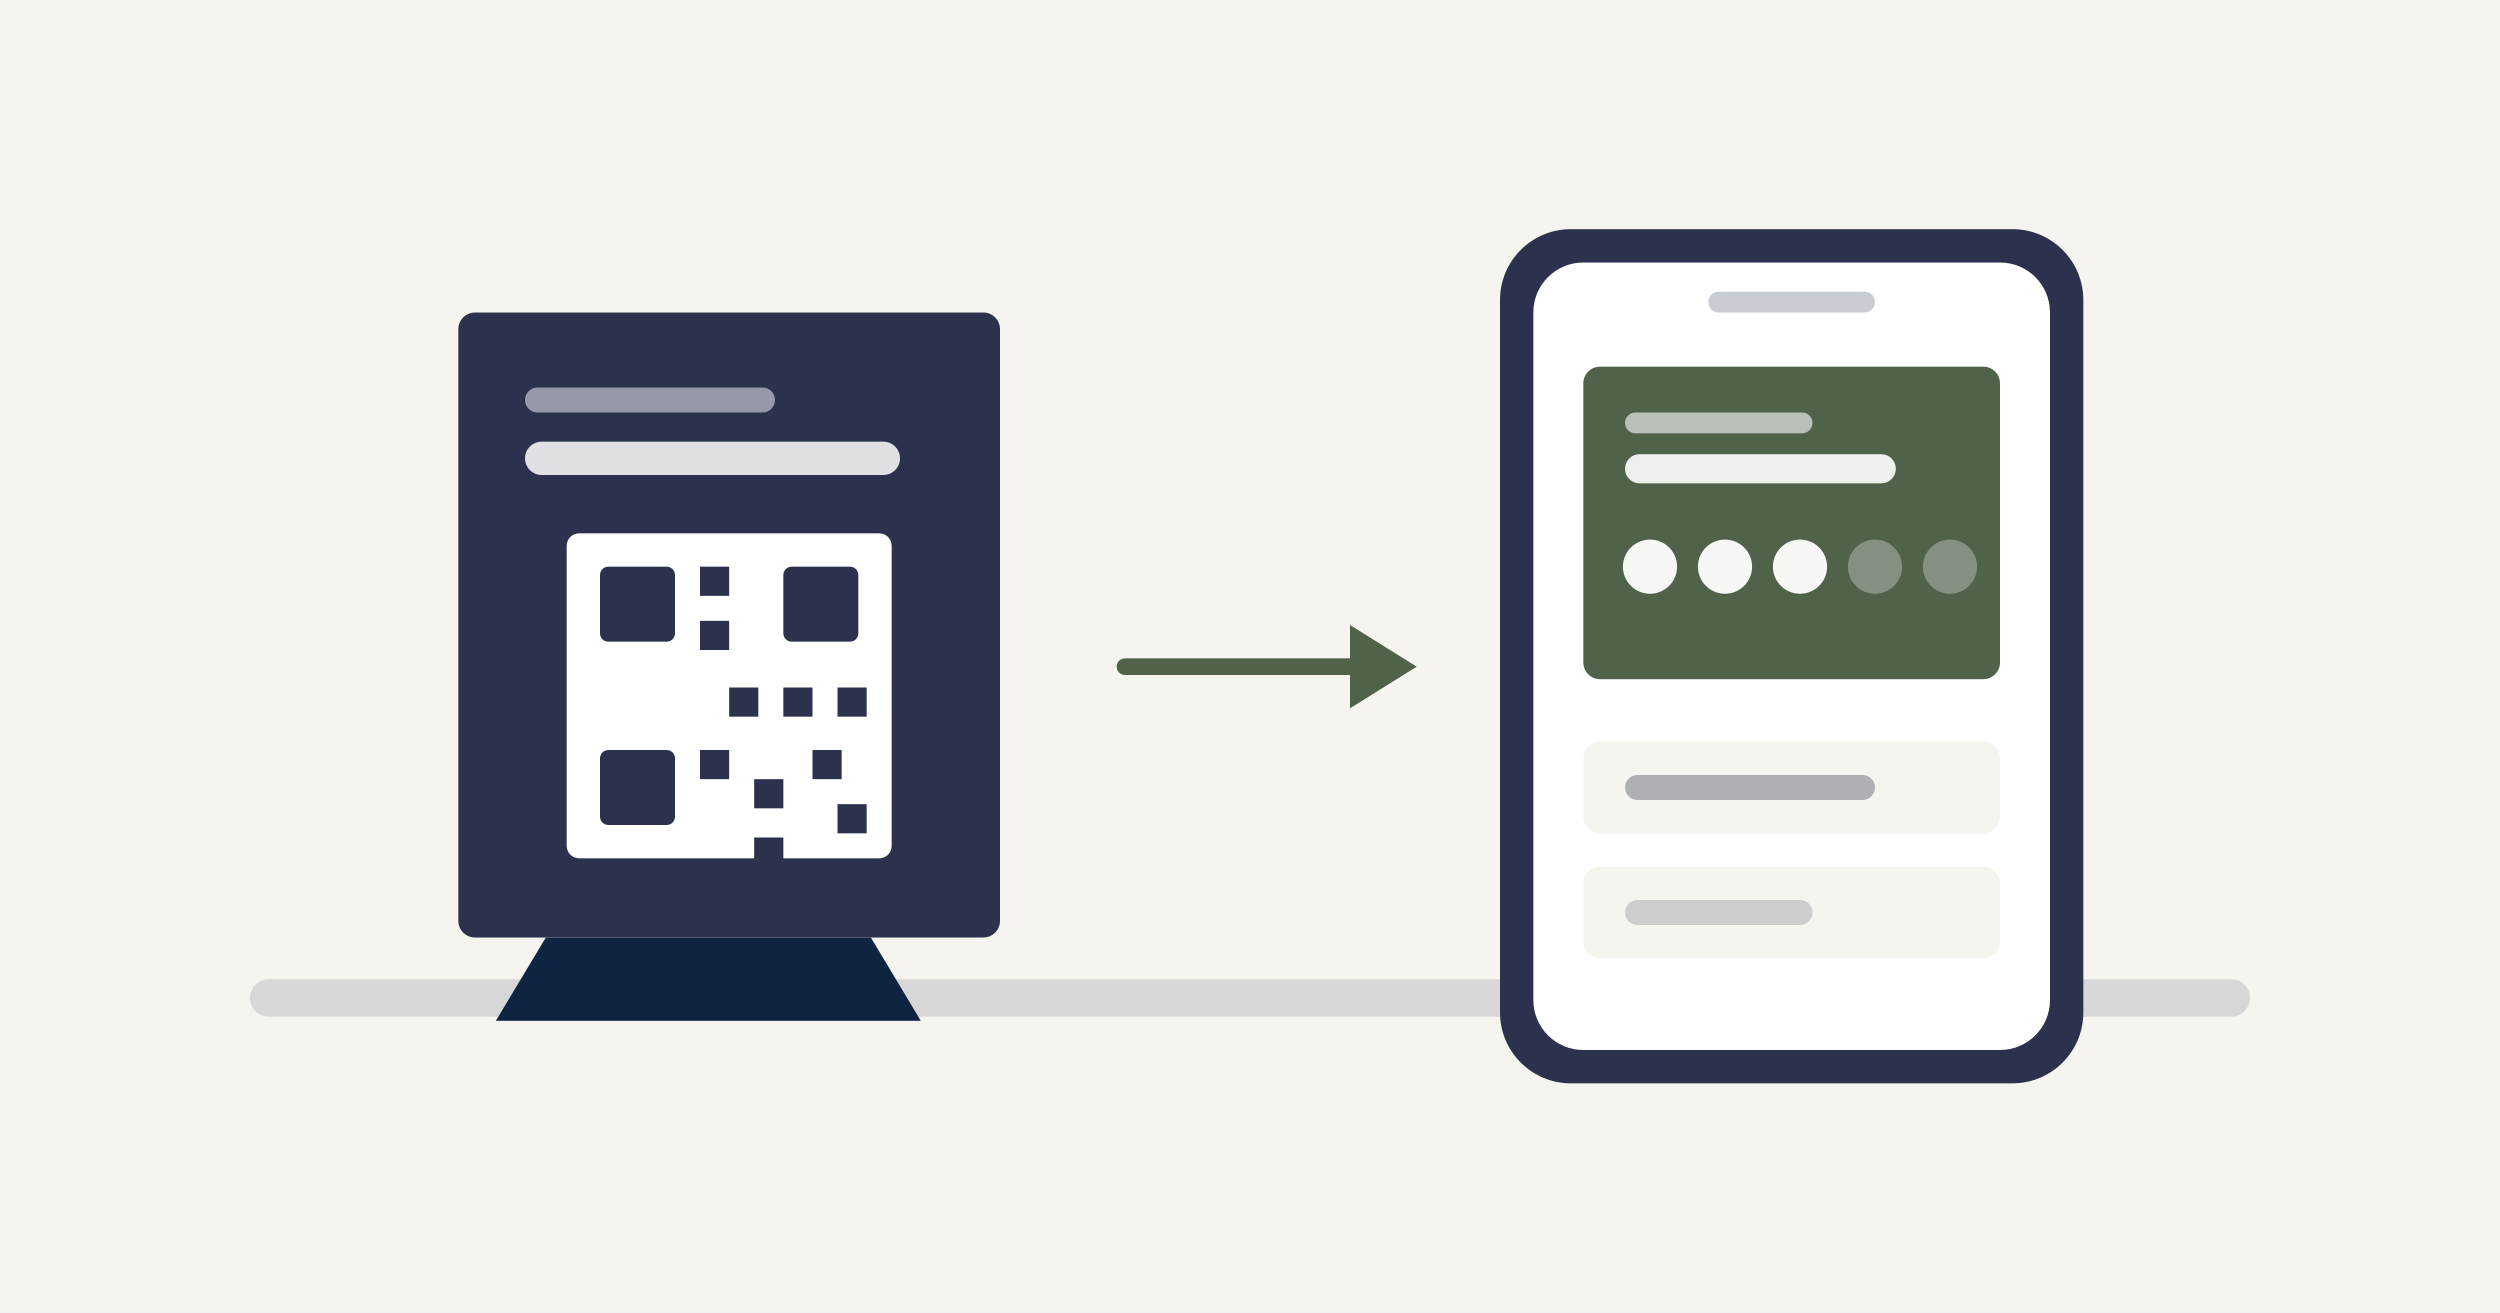
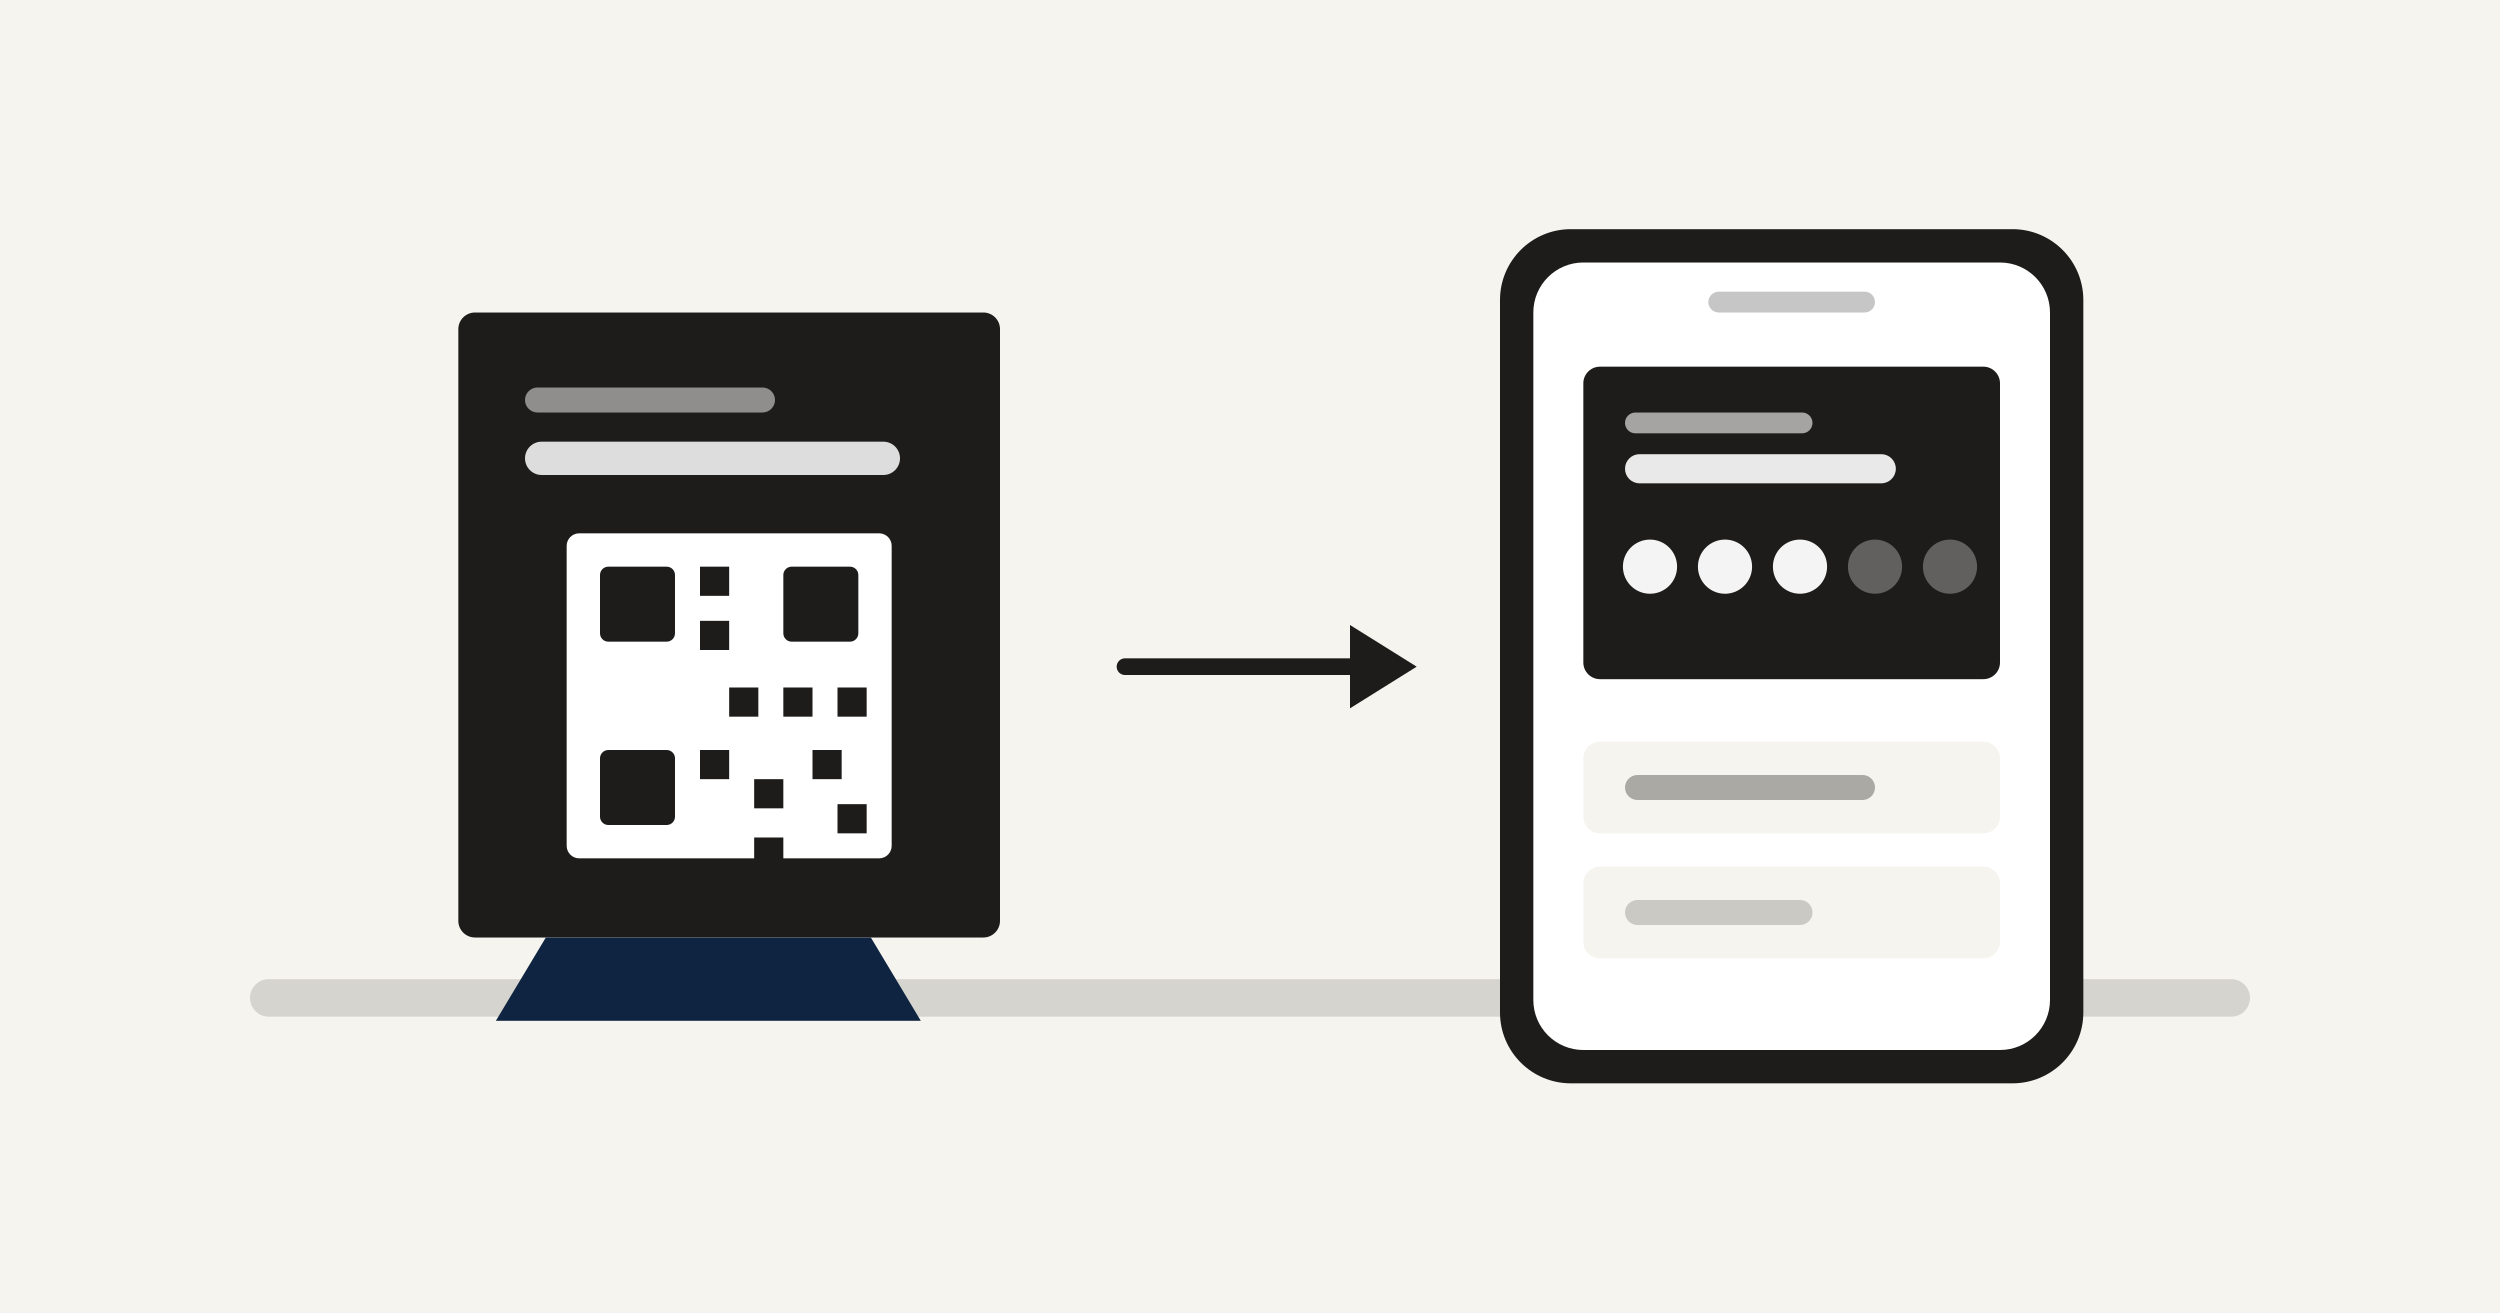
<svg xmlns="http://www.w3.org/2000/svg" viewBox="0 0 1200 630" width="1200" height="630" role="img" aria-label="Skilt med QR-kode på en disk ved siden af en telefon, der viser et stempelkort uden app">
  <rect width="1200" height="630" fill="#f6f4ee" />
-   <rect x="120" y="470" width="960" height="18" rx="9" fill="#2c324e" opacity="0.15" />
+   <rect x="120" y="470" width="960" height="18" rx="9" fill="#1e1c1a" opacity="0.15" />
  <g>
-     <rect x="220" y="150" width="260" height="300" rx="8" fill="#2c324e" />
+     <rect x="220" y="150" width="260" height="300" rx="8" fill="#1e1c1a" />
    <rect x="252" y="186" width="120" height="12" rx="6" fill="#ffffff" opacity="0.5" />
    <rect x="252" y="212" width="180" height="16" rx="8" fill="#ffffff" opacity="0.85" />
    <rect x="272" y="256" width="156" height="156" rx="6" fill="#ffffff" />
-     <g fill="#2c324e">
+     <g fill="#1e1c1a">
      <rect x="288" y="272" width="36" height="36" rx="4" />
      <rect x="376" y="272" width="36" height="36" rx="4" />
      <rect x="288" y="360" width="36" height="36" rx="4" />
      <rect x="336" y="272" width="14" height="14" />
      <rect x="336" y="298" width="14" height="14" />
      <rect x="350" y="330" width="14" height="14" />
      <rect x="376" y="330" width="14" height="14" />
      <rect x="402" y="330" width="14" height="14" />
      <rect x="336" y="360" width="14" height="14" />
      <rect x="362" y="374" width="14" height="14" />
      <rect x="390" y="360" width="14" height="14" />
      <rect x="402" y="386" width="14" height="14" />
      <rect x="362" y="402" width="14" height="14" />
    </g>
    <path d="M262 450l-24 40h204l-24-40z" fill="#0f2440" />
  </g>
-   <path d="M540 320h120" stroke="#51624a" stroke-width="8" stroke-linecap="round" />
-   <path d="M648 300l32 20-32 20z" fill="#51624a" />
+   <path d="M540 320h120" stroke="#1e1c1a" stroke-width="8" stroke-linecap="round" />
+   <path d="M648 300l32 20-32 20z" fill="#1e1c1a" />
  <g>
-     <rect x="720" y="110" width="280" height="410" rx="34" fill="#2c324e" />
+     <rect x="720" y="110" width="280" height="410" rx="34" fill="#1e1c1a" />
    <rect x="736" y="126" width="248" height="378" rx="24" fill="#ffffff" />
-     <rect x="820" y="140" width="80" height="10" rx="5" fill="#2c324e" opacity="0.25" />
-     <rect x="760" y="176" width="200" height="150" rx="8" fill="#51624a" />
+     <rect x="820" y="140" width="80" height="10" rx="5" fill="#1e1c1a" opacity="0.25" />
+     <rect x="760" y="176" width="200" height="150" rx="8" fill="#1e1c1a" />
    <rect x="780" y="198" width="90" height="10" rx="5" fill="#ffffff" opacity="0.6" />
    <rect x="780" y="218" width="130" height="14" rx="7" fill="#ffffff" opacity="0.9" />
    <g fill="#ffffff">
      <circle cx="792" cy="272" r="13" opacity="0.95" />
      <circle cx="828" cy="272" r="13" opacity="0.95" />
      <circle cx="864" cy="272" r="13" opacity="0.95" />
      <circle cx="900" cy="272" r="13" opacity="0.3" />
      <circle cx="936" cy="272" r="13" opacity="0.3" />
    </g>
    <rect x="760" y="356" width="200" height="44" rx="8" fill="#f6f4ee" />
-     <rect x="780" y="372" width="120" height="12" rx="6" fill="#2c324e" opacity="0.35" />
+     <rect x="780" y="372" width="120" height="12" rx="6" fill="#1e1c1a" opacity="0.35" />
    <rect x="760" y="416" width="200" height="44" rx="8" fill="#f6f4ee" />
-     <rect x="780" y="432" width="90" height="12" rx="6" fill="#2c324e" opacity="0.2" />
+     <rect x="780" y="432" width="90" height="12" rx="6" fill="#1e1c1a" opacity="0.2" />
  </g>
</svg>
